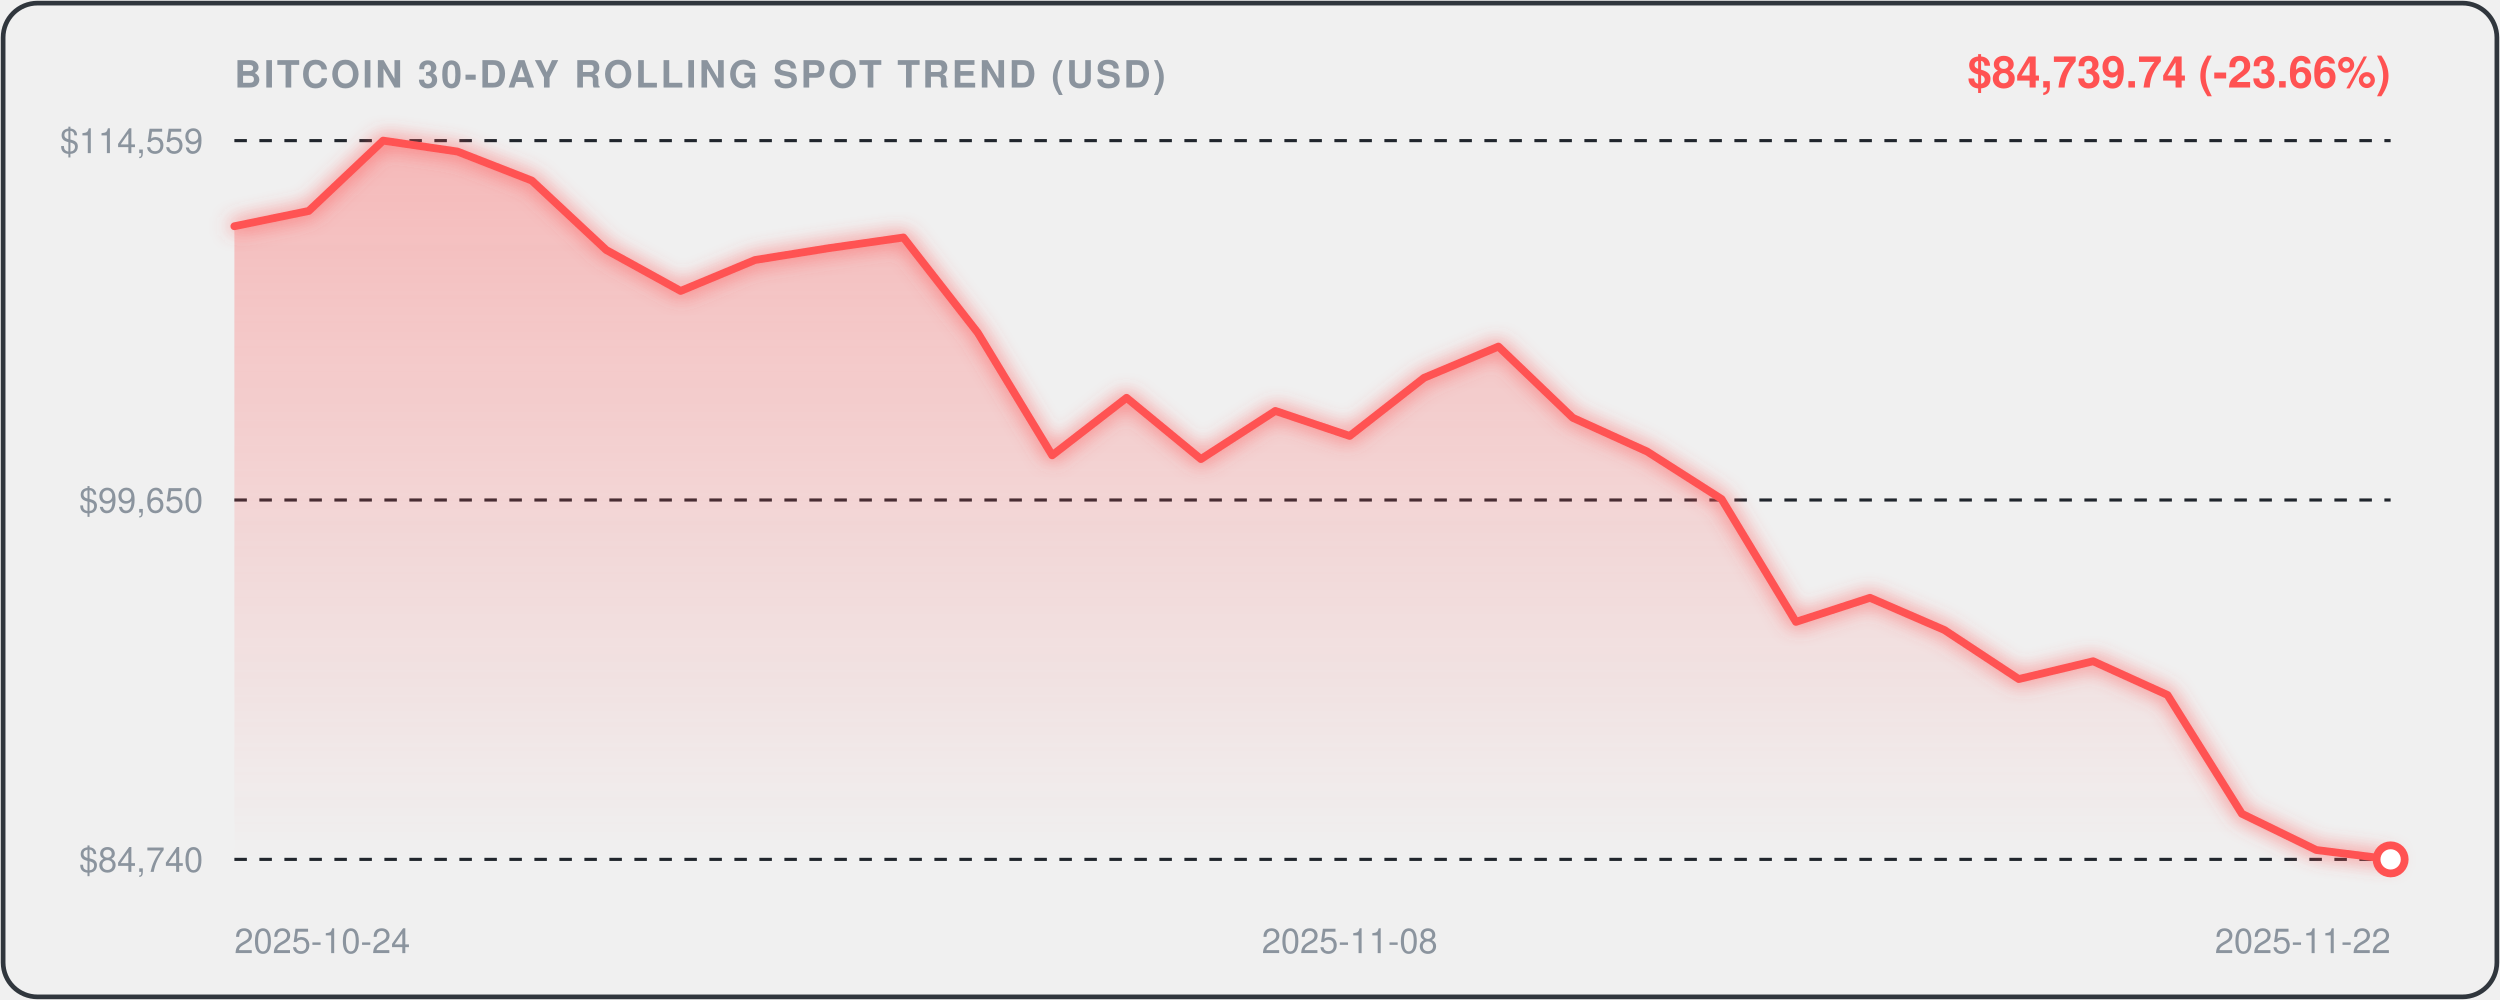
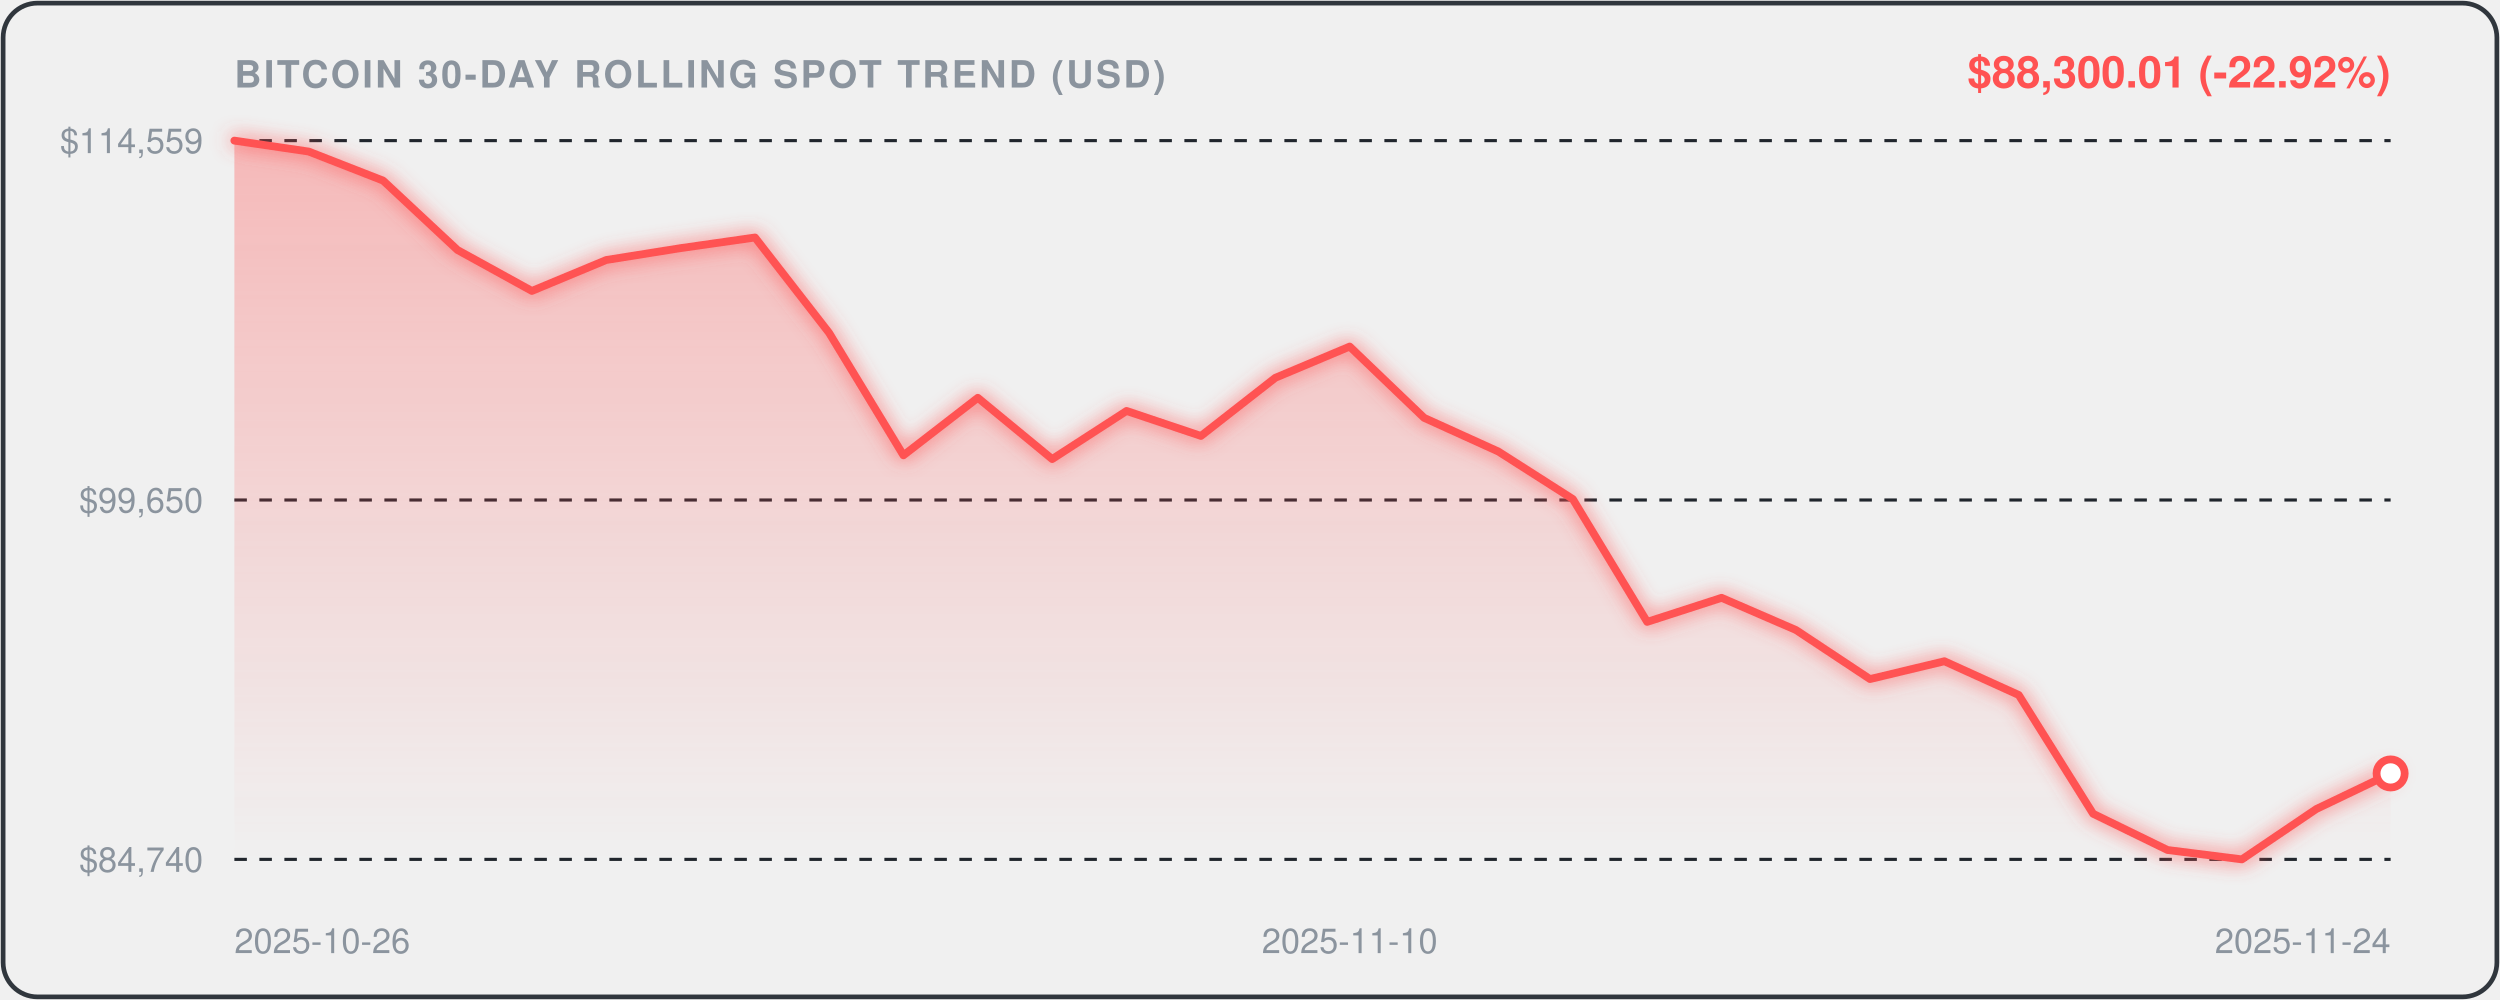
<svg xmlns="http://www.w3.org/2000/svg" viewBox="0 0 800 320" width="100%" height="100%" style="background:#0d1117;border-radius:12px;font-family:-apple-system,BlinkMacSystemFont,'Segoe UI',Helvetica,Arial,sans-serif;">
  <defs>
    <linearGradient id="areaGrad" x1="0" y1="0" x2="0" y2="1">
      <stop offset="0%" stop-color="rgba(255, 82, 82, 0.35)" />
      <stop offset="100%" stop-color="rgba(255, 82, 82, 0.0)" />
    </linearGradient>
    <filter id="glow" x="-20%" y="-20%" width="140%" height="140%">
      <feGaussianBlur stdDeviation="3" result="blur" />
      <feComposite in="SourceGraphic" in2="blur" operator="over" />
    </filter>
  </defs>
  <rect x="1" y="1" width="798" height="318" rx="11" fill="none" stroke="#30363d" stroke-width="1.5" />
  <text x="75" y="28" fill="#8b949e" font-size="12" font-weight="600" letter-spacing="0.8">BITCOIN 30-DAY ROLLING SPOT TREND (USD)</text>
-   <text x="765" y="28" text-anchor="end" fill="#FF5252" font-size="14" font-weight="700">$84,739.74 (-23.66%)</text>
+   <text x="765" y="28" text-anchor="end" fill="#FF5252" font-size="14" font-weight="700">$88,300.01 (-22.92%)</text>
  <line x1="75" y1="45" x2="765" y2="45" stroke="#21262d" stroke-width="1" stroke-dasharray="4,4" />
  <text x="65" y="49" text-anchor="end" fill="#8b949e" font-size="11">$114,559</text>
  <line x1="75" y1="160.0" x2="765" y2="160.0" stroke="#21262d" stroke-width="1" stroke-dasharray="4,4" />
  <text x="65" y="164.0" text-anchor="end" fill="#8b949e" font-size="11">$99,650</text>
  <line x1="75" y1="275" x2="765" y2="275" stroke="#21262d" stroke-width="1" stroke-dasharray="4,4" />
  <text x="65" y="279" text-anchor="end" fill="#8b949e" font-size="11">$84,740</text>
-   <path d="M 75.0,72.4 L 98.8,67.5 L 122.6,45.0 L 146.4,48.5 L 170.2,57.8 L 194.0,80.0 L 217.8,93.1 L 241.6,83.2 L 265.3,79.4 L 289.1,76.0 L 312.9,106.5 L 336.7,145.7 L 360.5,127.3 L 384.3,146.9 L 408.1,131.5 L 431.9,139.5 L 455.7,120.9 L 479.5,110.9 L 503.3,133.7 L 527.1,144.5 L 550.9,159.7 L 574.7,199.0 L 598.4,191.3 L 622.2,201.6 L 646.0,217.3 L 669.8,211.6 L 693.6,222.4 L 717.4,260.4 L 741.2,272.0 L 765.0,275.0 L 765.0,275.0 L 75.0,275.0 Z" fill="url(#areaGrad)" />
-   <path d="M 75.0,72.4 L 98.8,67.5 L 122.6,45.0 L 146.4,48.5 L 170.2,57.8 L 194.0,80.0 L 217.8,93.1 L 241.6,83.2 L 265.3,79.4 L 289.1,76.0 L 312.9,106.5 L 336.7,145.7 L 360.5,127.3 L 384.3,146.9 L 408.1,131.5 L 431.9,139.5 L 455.7,120.9 L 479.5,110.9 L 503.3,133.7 L 527.1,144.5 L 550.9,159.7 L 574.7,199.0 L 598.4,191.3 L 622.2,201.6 L 646.0,217.3 L 669.8,211.6 L 693.6,222.4 L 717.4,260.4 L 741.2,272.0 L 765.0,275.0" fill="none" stroke="#FF5252" stroke-width="2.5" stroke-linecap="round" stroke-linejoin="round" filter="url(#glow)" />
-   <circle cx="765.0" cy="275.0" r="4.5" fill="#ffffff" stroke="#FF5252" stroke-width="2.5" />
-   <text x="75.0" y="305" fill="#8b949e" font-size="11" text-anchor="start">2025-10-24</text>
-   <text x="431.9" y="305" fill="#8b949e" font-size="11" text-anchor="middle">2025-11-08</text>
-   <text x="765.0" y="305" fill="#8b949e" font-size="11" text-anchor="end">2025-11-22</text>
+   <path d="M 75.0,45.0 L 98.8,48.5 L 122.6,57.8 L 146.4,80.0 L 170.2,93.1 L 194.0,83.2 L 217.8,79.4 L 241.6,76.0 L 265.3,106.5 L 289.1,145.7 L 312.9,127.3 L 336.7,146.9 L 360.5,131.5 L 384.3,139.5 L 408.1,120.9 L 431.9,110.9 L 455.7,133.7 L 479.5,144.5 L 503.3,159.7 L 527.1,199.0 L 550.9,191.3 L 574.7,201.6 L 598.4,217.3 L 622.2,211.6 L 646.0,222.4 L 669.8,260.4 L 693.6,272.0 L 717.4,275.0 L 741.2,258.9 L 765.0,247.5 L 765.0,275.0 L 75.0,275.0 Z" fill="url(#areaGrad)" />
+   <path d="M 75.0,45.0 L 98.8,48.5 L 122.6,57.8 L 146.4,80.0 L 170.2,93.1 L 194.0,83.2 L 217.8,79.4 L 241.6,76.0 L 265.3,106.5 L 289.1,145.7 L 312.9,127.3 L 336.7,146.9 L 360.5,131.5 L 384.3,139.5 L 408.1,120.9 L 431.9,110.9 L 455.7,133.7 L 479.5,144.5 L 503.3,159.7 L 527.1,199.0 L 550.9,191.3 L 574.7,201.6 L 598.4,217.3 L 622.2,211.6 L 646.0,222.4 L 669.8,260.4 L 693.6,272.0 L 717.4,275.0 L 741.2,258.9 L 765.0,247.5" fill="none" stroke="#FF5252" stroke-width="2.5" stroke-linecap="round" stroke-linejoin="round" filter="url(#glow)" />
+   <circle cx="765.0" cy="247.5" r="4.5" fill="#ffffff" stroke="#FF5252" stroke-width="2.5" />
+   <text x="75.0" y="305" fill="#8b949e" font-size="11" text-anchor="start">2025-10-26</text>
+   <text x="431.9" y="305" fill="#8b949e" font-size="11" text-anchor="middle">2025-11-10</text>
+   <text x="765.0" y="305" fill="#8b949e" font-size="11" text-anchor="end">2025-11-24</text>
</svg>
